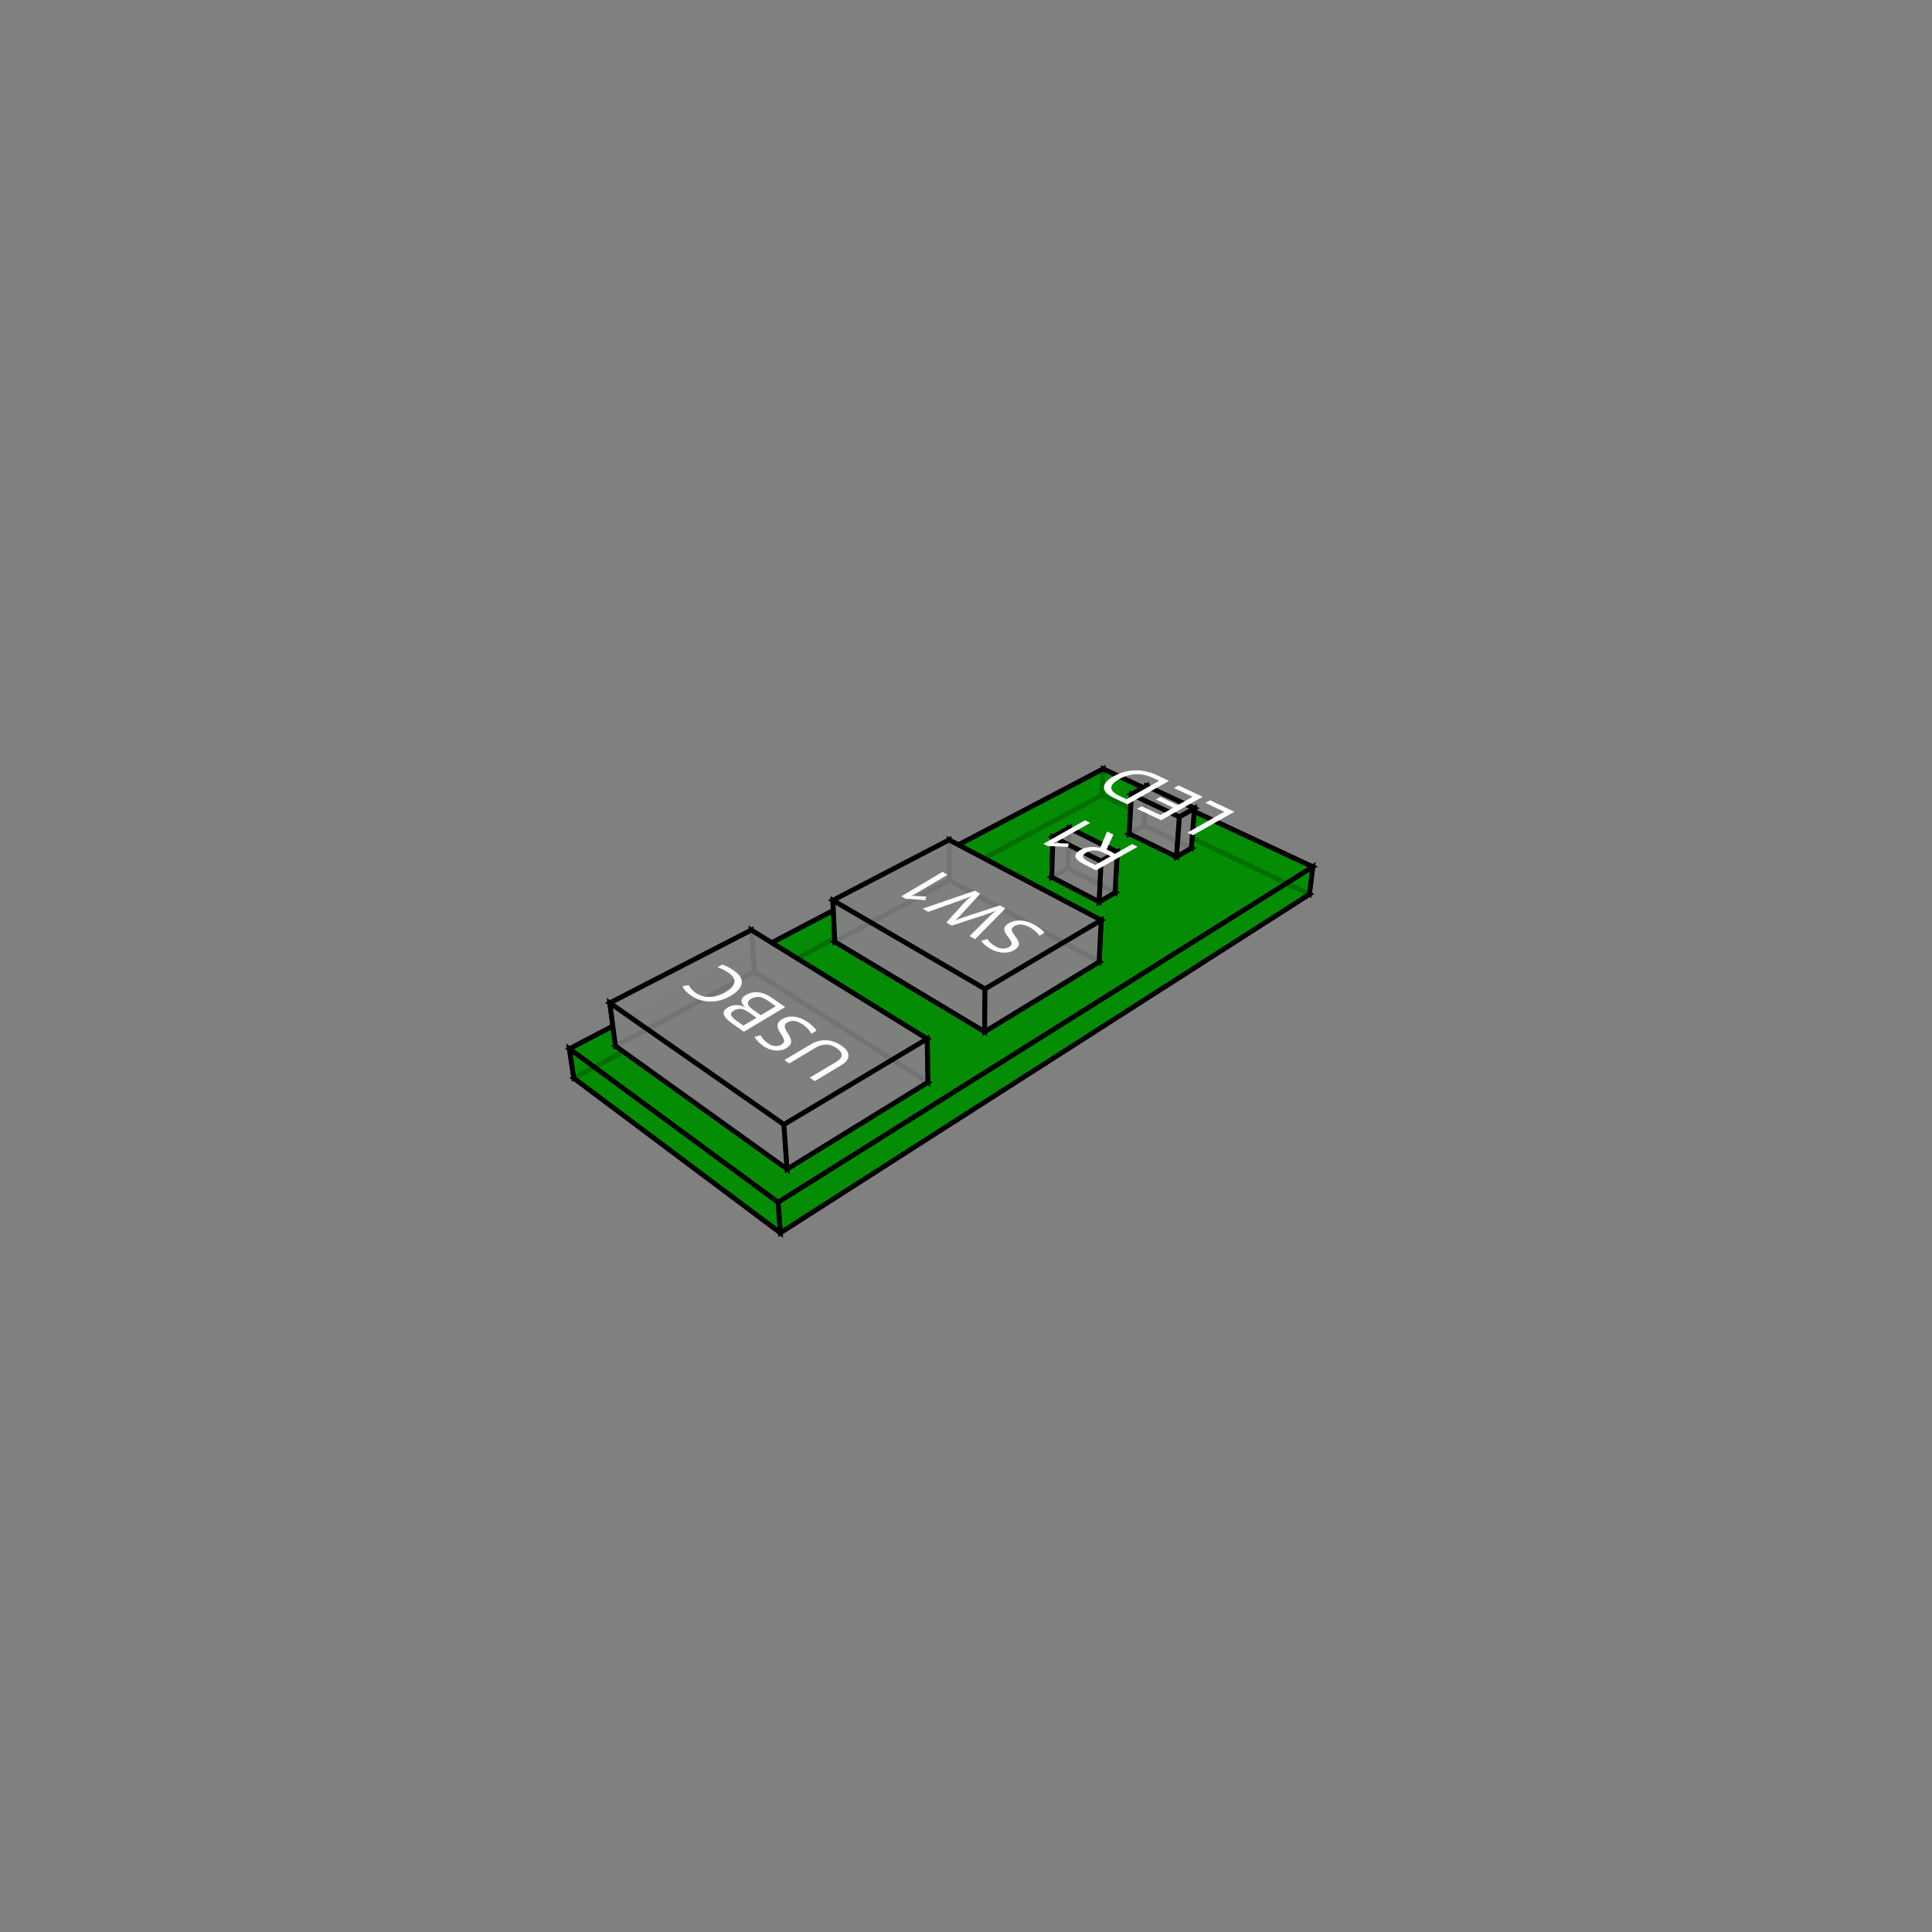
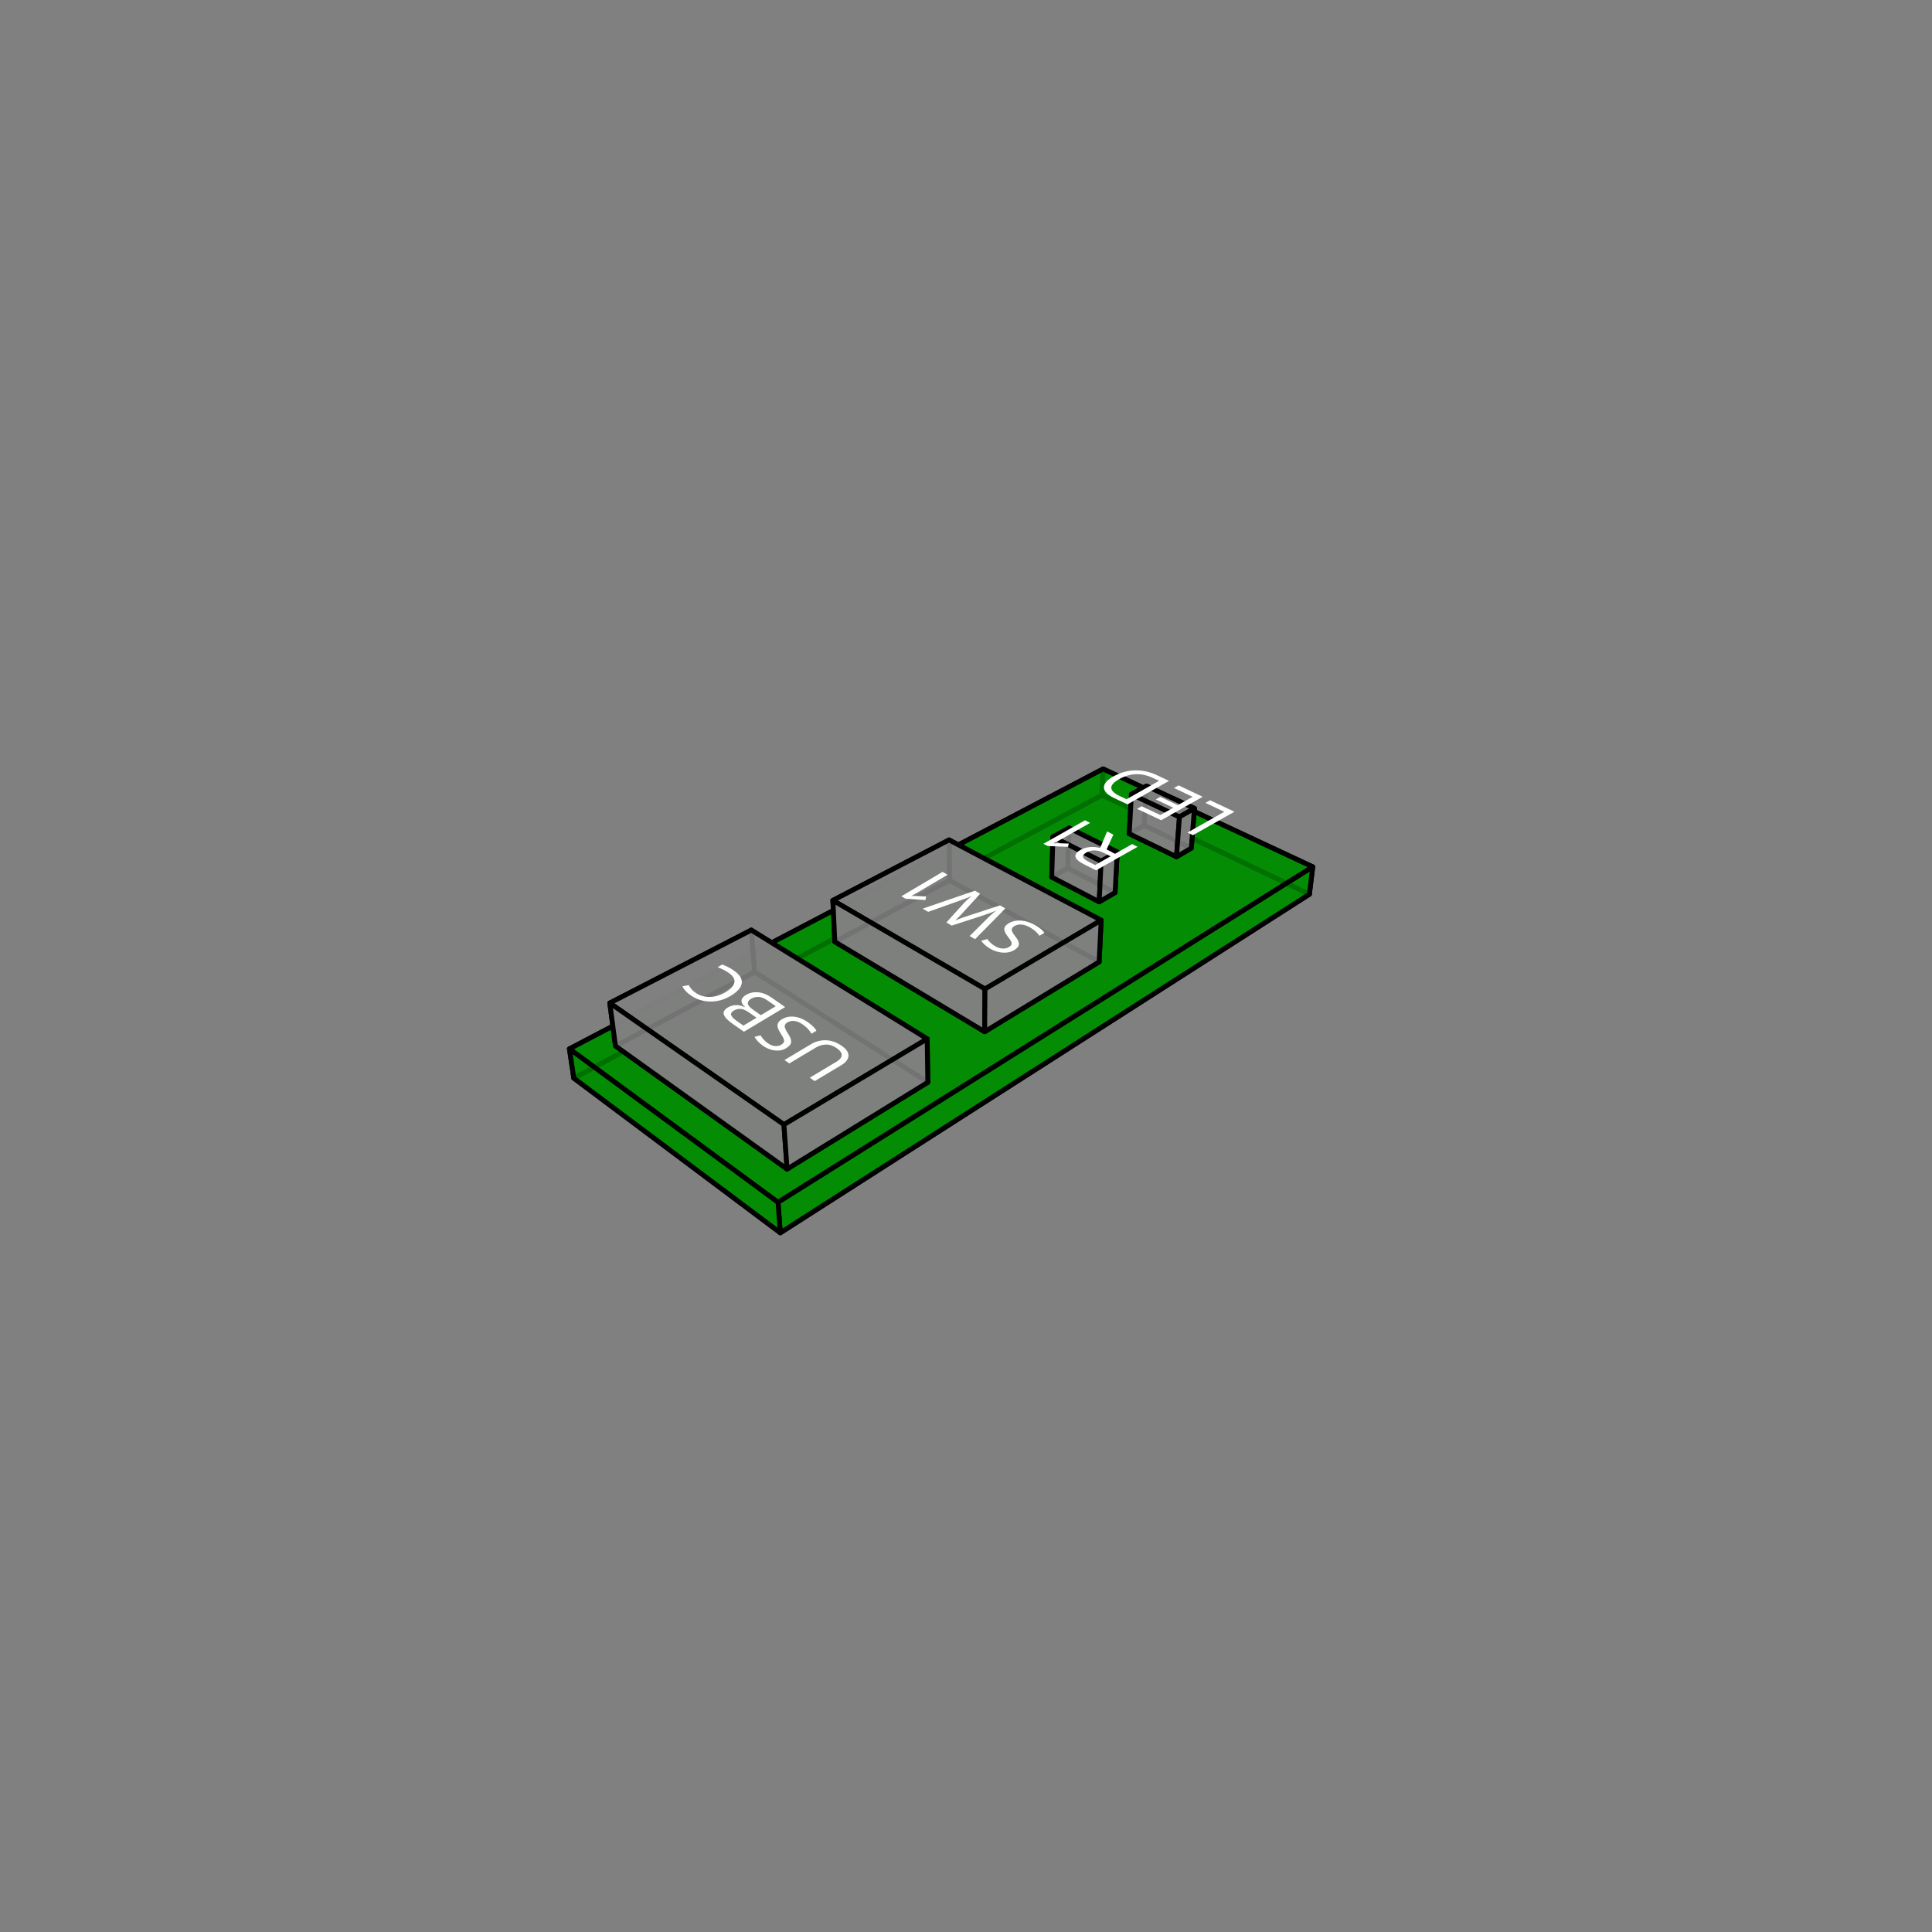
<svg xmlns="http://www.w3.org/2000/svg" width="400" height="400" viewBox="-200 -200 400 400">
  <rect x="-200" y="-200" width="400" height="400" fill="gray" />
-   <g stroke="#000" stroke-width="1">
+   <g stroke="#000" stroke-width="1" stroke-linecap="round" stroke-linejoin="round">
    <polygon fill="rgba(0,140,0,0.8)" points="71.098,-14.856 28.137,-35.378 28.391,-40.796 71.792,-20.527" />
    <polygon fill="rgba(0,140,0,0.8)" points="-38.44,55.237 -81.199,23.217 28.137,-35.378 71.098,-14.856" />
    <polygon fill="rgba(0,140,0,0.8)" points="-81.199,23.217 -82.106,17.156 28.391,-40.796 28.137,-35.378" />
    <polygon fill="rgba(0,140,0,0.8)" points="-38.915,48.93 -82.106,17.156 28.391,-40.796 71.792,-20.527" />
    <polygon fill="rgba(128,128,128,0.9)" points="46.649,-24.405 36.87,-29.115 37.375,-37.254 47.299,-32.632" />
    <polygon fill="rgba(128,128,128,0.9)" points="43.58,-22.616 33.792,-27.39 36.87,-29.115 46.649,-24.405" />
    <polygon fill="rgba(128,128,128,0.9)" points="33.792,-27.39 34.257,-35.562 37.375,-37.254 36.87,-29.115" />
    <polygon fill="rgba(128,128,128,0.9)" points="43.58,-22.616 33.792,-27.39 34.257,-35.562 44.192,-30.875" />
    <polygon fill="rgba(128,128,128,0.9)" points="44.192,-30.875 34.257,-35.562 37.375,-37.254 47.299,-32.632" />
    <polygon fill="rgba(128,128,128,0.9)" points="43.58,-22.616 44.192,-30.875 47.299,-32.632 46.649,-24.405" />
    <polygon fill="rgba(0,140,0,0.8)" points="-38.44,55.237 -38.915,48.93 71.792,-20.527 71.098,-14.856" />
    <polygon fill="rgba(128,128,128,0.9)" points="30.869,-15.204 21.047,-20.252 21.345,-28.555 31.315,-23.596" />
    <polygon fill="rgba(128,128,128,0.9)" points="27.578,-13.285 17.749,-18.405 21.047,-20.252 30.869,-15.204" />
    <polygon fill="rgba(128,128,128,0.9)" points="17.749,-18.405 18.002,-26.74 21.345,-28.555 21.047,-20.252" />
    <polygon fill="rgba(128,128,128,0.9)" points="27.578,-13.285 17.749,-18.405 18.002,-26.74 27.979,-21.71" />
    <polygon fill="rgba(128,128,128,0.9)" points="27.563,-0.849 -3.455,-17.752 -3.504,-26.099 27.983,-9.478" />
    <polygon fill="rgba(128,128,128,0.9)" points="3.864,13.606 -27.156,-5.017 -3.455,-17.752 27.563,-0.849" />
    <polygon fill="rgba(128,128,128,0.9)" points="-27.156,-5.017 -27.563,-13.58 -3.504,-26.099 -3.455,-17.752" />
    <polygon fill="rgba(128,128,128,0.9)" points="27.979,-21.71 18.002,-26.74 21.345,-28.555 31.315,-23.596" />
    <polygon fill="rgba(128,128,128,0.9)" points="27.578,-13.285 27.979,-21.71 31.315,-23.596 30.869,-15.204" />
    <polygon fill="rgba(128,128,128,0.9)" points="3.925,4.759 -27.563,-13.58 -3.504,-26.099 27.983,-9.478" />
    <polygon fill="rgba(128,128,128,0.9)" points="3.864,13.606 -27.156,-5.017 -27.563,-13.58 3.925,4.759" />
    <polygon fill="rgba(128,128,128,0.9)" points="3.864,13.606 3.925,4.759 27.983,-9.478 27.563,-0.849" />
    <polygon fill="rgba(128,128,128,0.9)" points="-7.903,24.078 -43.783,1.231 -44.455,-7.432 -8.034,15.087" />
    <polygon fill="rgba(128,128,128,0.9)" points="-37.045,42.045 -72.574,16.556 -43.783,1.231 -7.903,24.078" />
    <polygon fill="rgba(128,128,128,0.9)" points="-72.574,16.556 -73.749,7.667 -44.455,-7.432 -43.783,1.231" />
    <polygon fill="rgba(128,128,128,0.9)" points="-37.696,32.834 -73.749,7.667 -44.455,-7.432 -8.034,15.087" />
    <polygon fill="rgba(0,140,0,0.8)" points="-38.44,55.237 -81.199,23.217 -82.106,17.156 -38.915,48.93" />
    <polygon fill="rgba(128,128,128,0.9)" points="-37.045,42.045 -72.574,16.556 -73.749,7.667 -37.696,32.834" />
    <polygon fill="rgba(128,128,128,0.9)" points="-37.045,42.045 -37.696,32.834 -8.034,15.087 -7.903,24.078" />
  </g>
  <g font-family="sans-serif" font-size="14" text-anchor="middle" dominant-baseline="central">
    <g transform="matrix(-0.8954357 -0.4224389 0.8593533 -0.4858114 40.78101 -34.08101)">
      <text x="0" y="0" fill="white">LED</text>
    </g>
    <g transform="matrix(-0.8843437 -0.4459195 0.8608113 -0.4866357 24.66032 -25.15015)">
      <text x="0" y="0" fill="white">R1</text>
    </g>
    <g transform="matrix(-0.8563993 -0.4987652 0.852937 -0.5047738 0.2102568 -11.09953)">
      <text x="0" y="0" fill="white">SW1</text>
    </g>
    <g transform="matrix(-0.8131931 -0.5676814 0.8526841 -0.5101891 -40.98355 12.03907)">
      <text x="0" y="0" fill="white">USBC</text>
    </g>
  </g>
</svg>
